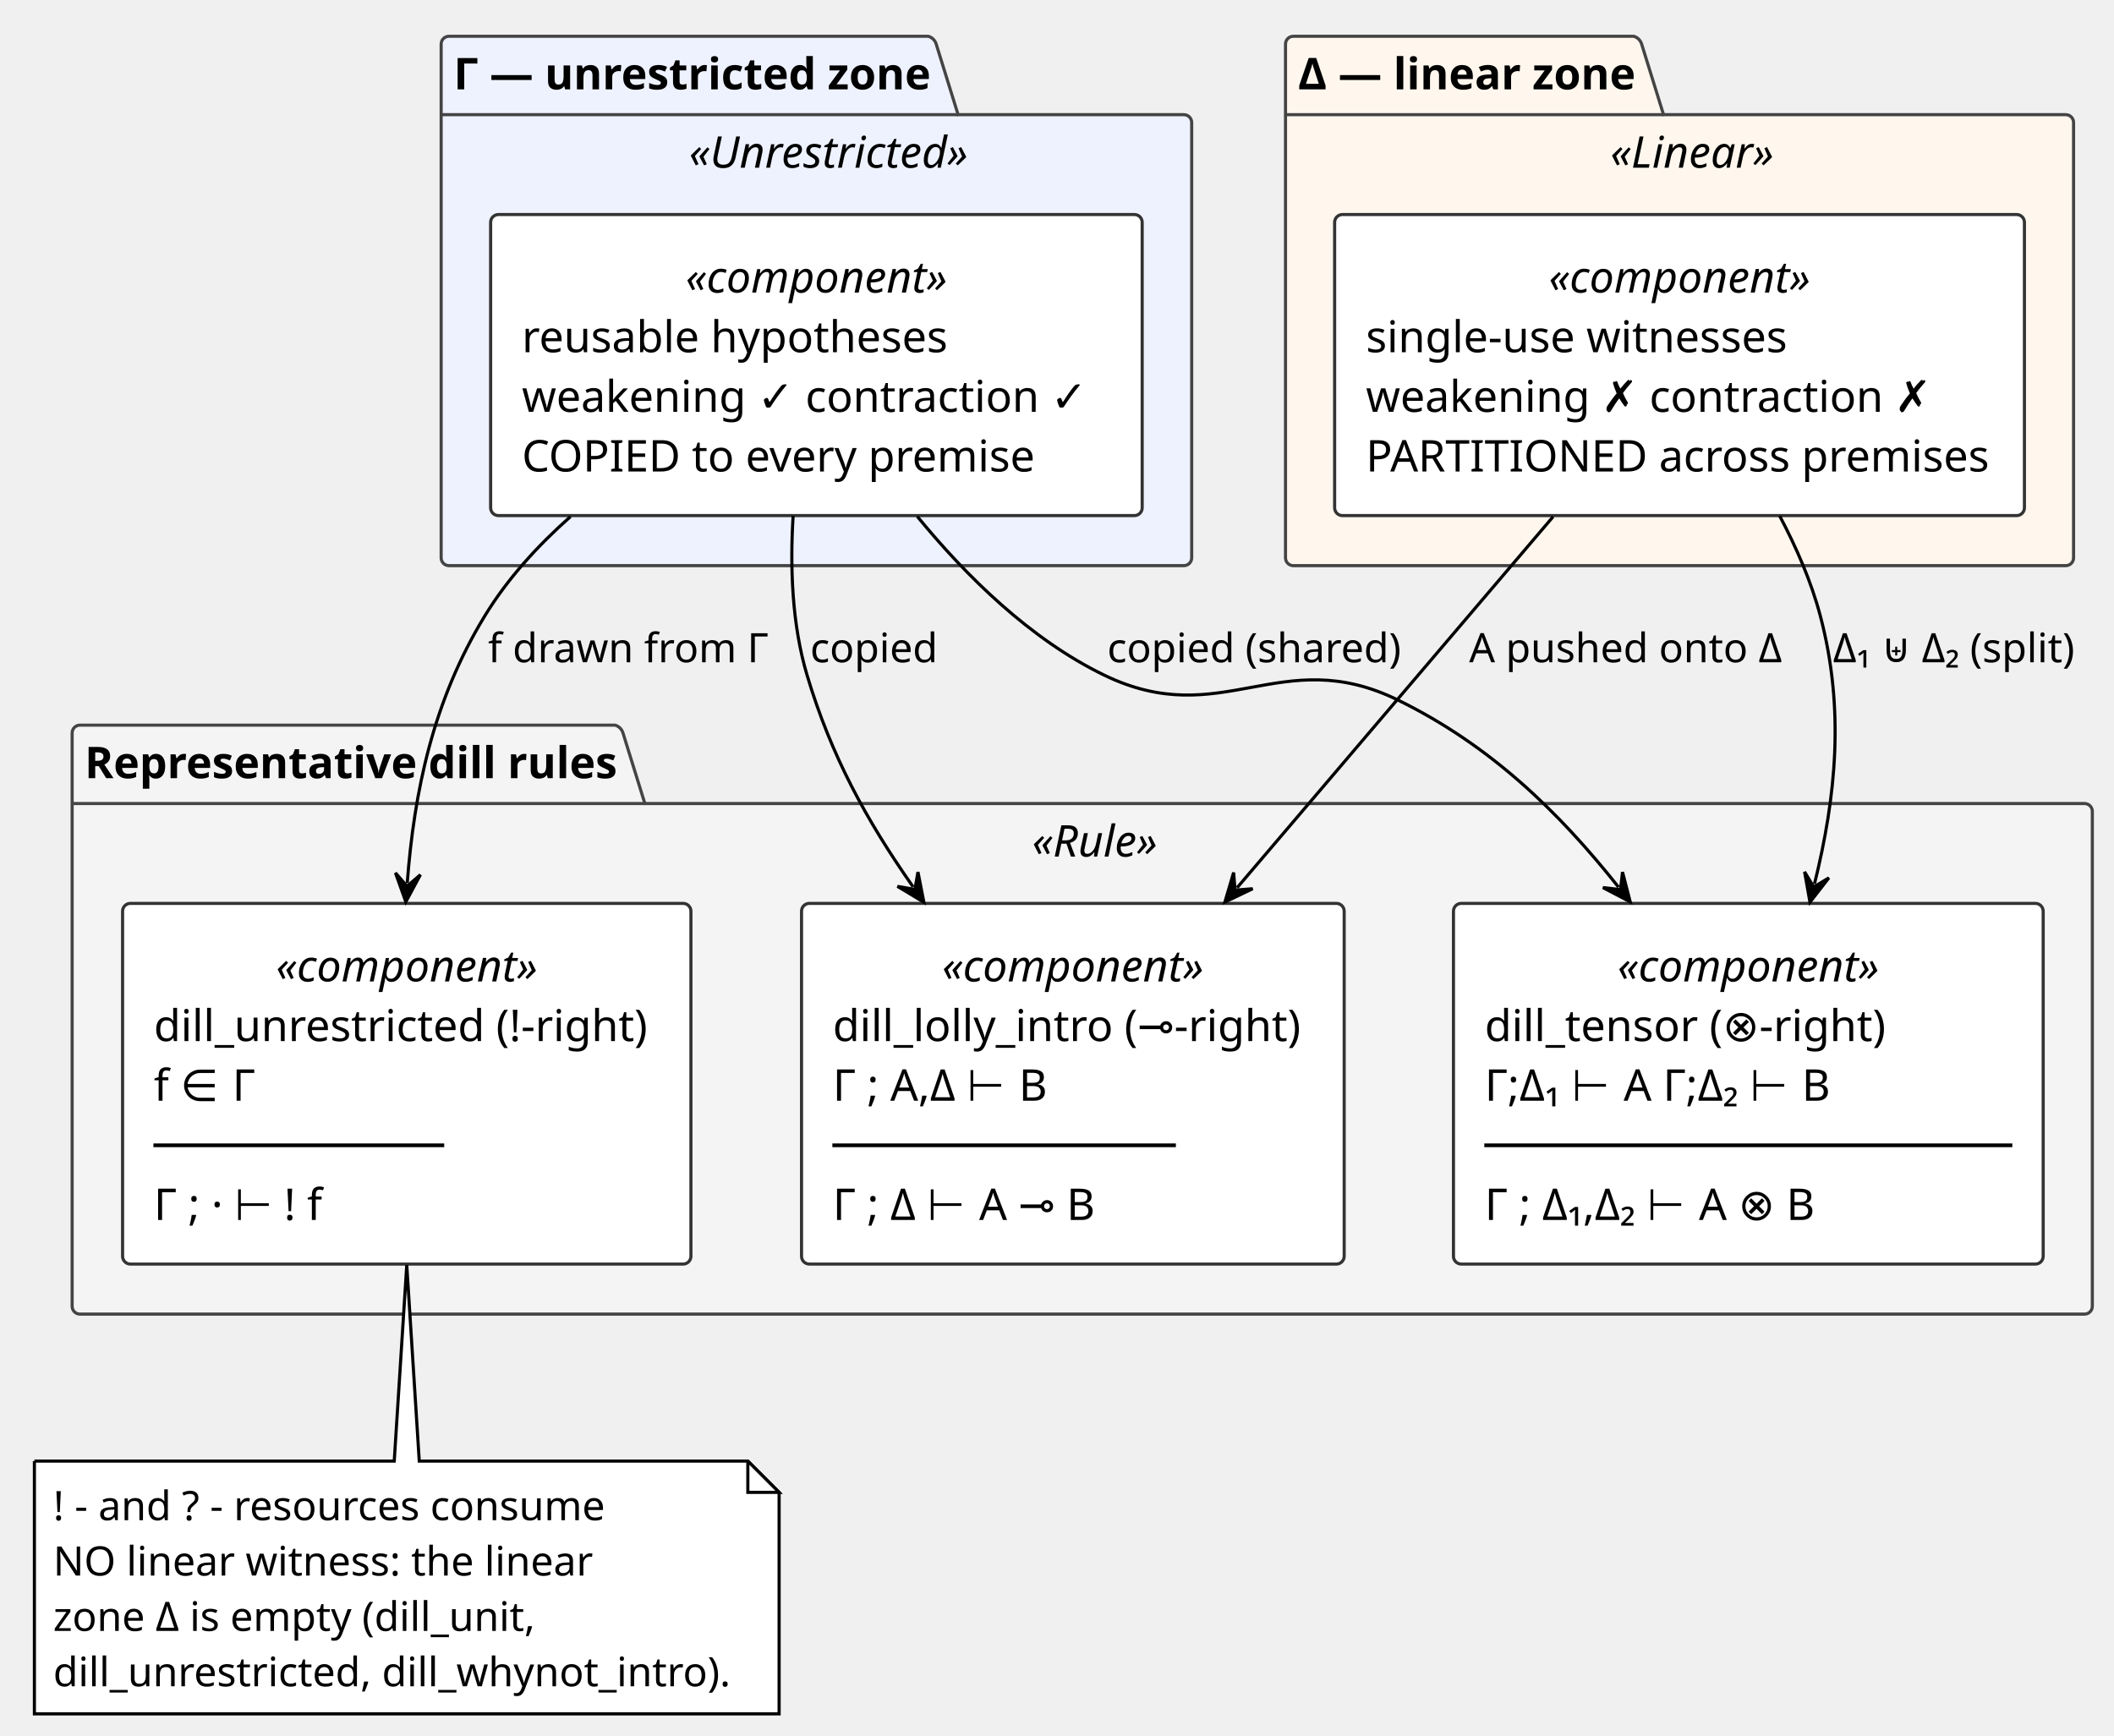
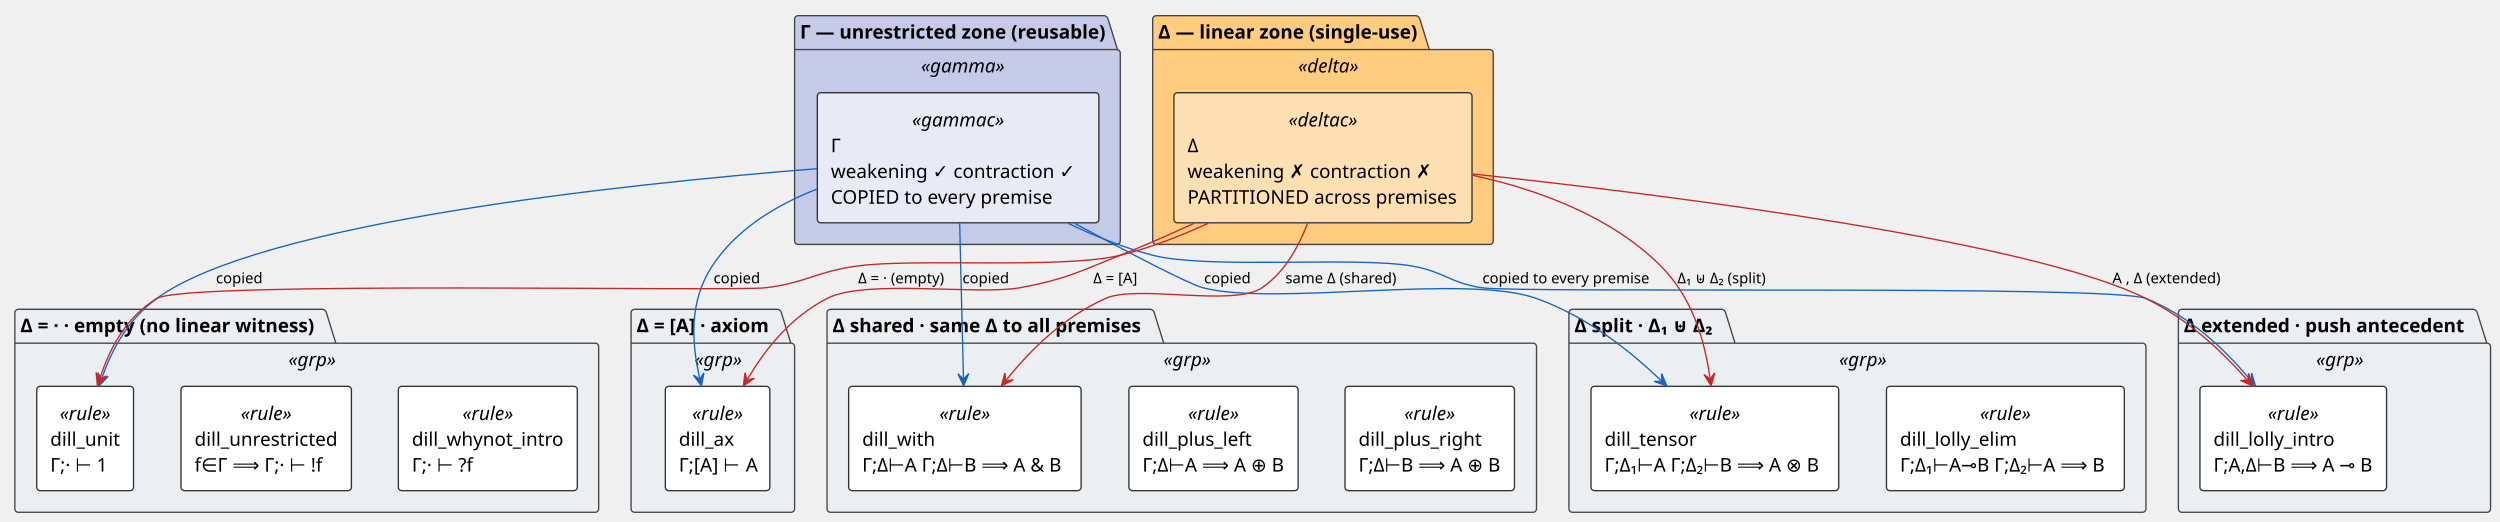
- <svg xmlns="http://www.w3.org/2000/svg" contentStyleType="text/css" data-diagram-type="DESCRIPTION" height="555px" preserveAspectRatio="none" style="width:676px;height:555px;background:#FFFFFF;" version="1.1" viewBox="0 0 676 555" width="676px" zoomAndPan="magnify">
+ <svg xmlns="http://www.w3.org/2000/svg" contentStyleType="text/css" data-diagram-type="DESCRIPTION" height="386px" preserveAspectRatio="none" style="width:1850px;height:386px;background:#FFFFFF;" version="1.1" viewBox="0 0 1850 386" width="1850px" zoomAndPan="magnify">
  <defs />
  <g>
-     <g class="cluster" data-qualified-name=". . unrestricted zone" data-source-line="24" id="ent0002">
-       <path d="M143.57,11.602 L296.875,11.602 A3.75,3.75 0 0 1 299.375,14.102 L306.375,36.67 L378.57,36.67 A2.5,2.5 0 0 1 381.07,39.17 L381.07,178.382 A2.5,2.5 0 0 1 378.57,180.882 L143.57,180.882 A2.5,2.5 0 0 1 141.07,178.382 L141.07,14.102 A2.5,2.5 0 0 1 143.57,11.602" fill="#EEF2FF" style="stroke:#444444;stroke-width:1;" />
-       <line style="stroke:#444444;stroke-width:1;" x1="141.07" x2="306.375" y1="36.67" y2="36.67" />
-       <text fill="#000000" font-family="Verdana" font-size="14" font-weight="bold" lengthAdjust="spacing" textLength="152.305" x="145.07" y="28.568">Γ — unrestricted zone</text>
-       <text fill="#000000" font-family="Verdana" font-size="14" font-style="italic" lengthAdjust="spacing" textLength="89.46" x="220.34" y="53.636">«Unrestricted»</text>
+     <g class="cluster" data-qualified-name=". . unrestricted zone .reusable." data-source-line="29" id="ent0002">
+       <path d="M590.5,11.602 L817.445,11.602 A3.75,3.75 0 0 1 819.945,14.102 L826.945,36.67 L826.5,36.67 A2.5,2.5 0 0 1 829,39.17 L829,178.382 A2.5,2.5 0 0 1 826.5,180.882 L590.5,180.882 A2.5,2.5 0 0 1 588,178.382 L588,14.102 A2.5,2.5 0 0 1 590.5,11.602" fill="#C5CAE9" style="stroke:#444444;stroke-width:1;" />
+       <line style="stroke:#444444;stroke-width:1;" x1="588" x2="826.945" y1="36.67" y2="36.67" />
+       <text fill="#000000" font-family="Verdana" font-size="14" font-weight="bold" lengthAdjust="spacing" textLength="225.945" x="592" y="28.568">Γ — unrestricted zone (reusable)</text>
+       <text fill="#000000" font-family="Verdana" font-size="14" font-style="italic" lengthAdjust="spacing" textLength="61.866" x="681.567" y="53.636">«gamma»</text>
    </g>
-     <g class="cluster" data-qualified-name=". . linear zone" data-source-line="28" id="ent0004">
-       <path d="M413.57,11.602 L522.454,11.602 A3.75,3.75 0 0 1 524.954,14.102 L531.954,36.67 L660.57,36.67 A2.5,2.5 0 0 1 663.07,39.17 L663.07,178.382 A2.5,2.5 0 0 1 660.57,180.882 L413.57,180.882 A2.5,2.5 0 0 1 411.07,178.382 L411.07,14.102 A2.5,2.5 0 0 1 413.57,11.602" fill="#FFF7EE" style="stroke:#444444;stroke-width:1;" />
-       <line style="stroke:#444444;stroke-width:1;" x1="411.07" x2="531.954" y1="36.67" y2="36.67" />
-       <text fill="#000000" font-family="Verdana" font-size="14" font-weight="bold" lengthAdjust="spacing" textLength="107.884" x="415.07" y="28.568">Δ — linear zone</text>
-       <text fill="#000000" font-family="Verdana" font-size="14" font-style="italic" lengthAdjust="spacing" textLength="52.276" x="514.932" y="53.636">«Linear»</text>
+     <g class="cluster" data-qualified-name=". . linear zone .single-use." data-source-line="32" id="ent0004">
+       <path d="M855.5,11.602 L1048.173,11.602 A3.75,3.75 0 0 1 1050.673,14.102 L1057.673,36.67 L1102.5,36.67 A2.5,2.5 0 0 1 1105,39.17 L1105,178.382 A2.5,2.5 0 0 1 1102.5,180.882 L855.5,180.882 A2.5,2.5 0 0 1 853,178.382 L853,14.102 A2.5,2.5 0 0 1 855.5,11.602" fill="#FFCC80" style="stroke:#444444;stroke-width:1;" />
+       <line style="stroke:#444444;stroke-width:1;" x1="853" x2="1057.673" y1="36.67" y2="36.67" />
+       <text fill="#000000" font-family="Verdana" font-size="14" font-weight="bold" lengthAdjust="spacing" textLength="191.673" x="857" y="28.568">Δ — linear zone (single-use)</text>
+       <text fill="#000000" font-family="Verdana" font-size="14" font-style="italic" lengthAdjust="spacing" textLength="44.66" x="960.67" y="53.636">«delta»</text>
    </g>
-     <g class="cluster" data-qualified-name="Representative dill rules" data-source-line="32" id="ent0006">
-       <path d="M25.57,231.882 L196.711,231.882 A3.75,3.75 0 0 1 199.211,234.382 L206.211,256.95 L666.57,256.95 A2.5,2.5 0 0 1 669.07,259.45 L669.07,417.722 A2.5,2.5 0 0 1 666.57,420.222 L25.57,420.222 A2.5,2.5 0 0 1 23.07,417.722 L23.07,234.382 A2.5,2.5 0 0 1 25.57,231.882" fill="#F4F4F4" style="stroke:#444444;stroke-width:1;" />
-       <line style="stroke:#444444;stroke-width:1;" x1="23.07" x2="206.211" y1="256.95" y2="256.95" />
-       <text fill="#000000" font-family="Verdana" font-size="14" font-weight="bold" lengthAdjust="spacing" textLength="170.141" x="27.07" y="248.848">Representative dill rules</text>
-       <text fill="#000000" font-family="Verdana" font-size="14" font-style="italic" lengthAdjust="spacing" textLength="40.082" x="330.029" y="273.916">«Rule»</text>
+     <g class="cluster" data-qualified-name=". . .A.  .  axiom" data-source-line="36" id="ent0006">
+       <path d="M469.5,228.882 L575.696,228.882 A3.75,3.75 0 0 1 578.196,231.382 L585.196,253.95 L585.5,253.95 A2.5,2.5 0 0 1 588,256.45 L588,376.582 A2.5,2.5 0 0 1 585.5,379.082 L469.5,379.082 A2.5,2.5 0 0 1 467,376.582 L467,231.382 A2.5,2.5 0 0 1 469.5,228.882" fill="#ECEFF1" style="stroke:#444444;stroke-width:1;" />
+       <line style="stroke:#444444;stroke-width:1;" x1="467" x2="585.196" y1="253.95" y2="253.95" />
+       <text fill="#000000" font-family="Verdana" font-size="14" font-weight="bold" lengthAdjust="spacing" textLength="105.196" x="471" y="245.848">Δ = [A]  ·  axiom</text>
+       <text fill="#000000" font-family="Verdana" font-size="14" font-style="italic" lengthAdjust="spacing" textLength="35.14" x="513.93" y="270.916">«grp»</text>
    </g>
-     <g class="entity" data-qualified-name=". . unrestricted zone.GAMMA" data-source-line="25" id="ent0003">
-       <rect fill="#FFFFFF" height="96.272" rx="2.5" ry="2.5" style="stroke:#333333;stroke-width:1;" width="208.352" x="156.89" y="68.602" />
-       <text fill="#000000" font-family="Verdana" font-size="14" font-style="italic" lengthAdjust="spacing" textLength="83.664" x="219.234" y="93.568">«component»</text>
-       <text fill="#000000" font-family="Verdana" font-size="14" lengthAdjust="spacing" textLength="136.429" x="166.89" y="112.636">reusable hypotheses</text>
-       <text fill="#000000" font-family="Verdana" font-size="14" lengthAdjust="spacing" textLength="188.352" x="166.89" y="131.704">weakening ✓   contraction ✓</text>
-       <text fill="#000000" font-family="Verdana" font-size="14" lengthAdjust="spacing" textLength="164.863" x="166.89" y="150.772">COPIED to every premise</text>
+     <g class="cluster" data-qualified-name=". . .  .  empty .no linear witness." data-source-line="39" id="ent0008">
+       <path d="M13.5,228.882 L239.017,228.882 A3.75,3.75 0 0 1 241.517,231.382 L248.517,253.95 L440.5,253.95 A2.5,2.5 0 0 1 443,256.45 L443,376.582 A2.5,2.5 0 0 1 440.5,379.082 L13.5,379.082 A2.5,2.5 0 0 1 11,376.582 L11,231.382 A2.5,2.5 0 0 1 13.5,228.882" fill="#ECEFF1" style="stroke:#444444;stroke-width:1;" />
+       <line style="stroke:#444444;stroke-width:1;" x1="11" x2="248.517" y1="253.95" y2="253.95" />
+       <text fill="#000000" font-family="Verdana" font-size="14" font-weight="bold" lengthAdjust="spacing" textLength="224.517" x="15" y="245.848">Δ = ·  ·  empty (no linear witness)</text>
+       <text fill="#000000" font-family="Verdana" font-size="14" font-style="italic" lengthAdjust="spacing" textLength="35.14" x="213.43" y="270.916">«grp»</text>
    </g>
-     <g class="entity" data-qualified-name=". . linear zone.DELTA" data-source-line="29" id="ent0005">
-       <rect fill="#FFFFFF" height="96.272" rx="2.5" ry="2.5" style="stroke:#333333;stroke-width:1;" width="220.577" x="426.78" y="68.602" />
-       <text fill="#000000" font-family="Verdana" font-size="14" font-style="italic" lengthAdjust="spacing" textLength="83.664" x="495.237" y="93.568">«component»</text>
-       <text fill="#000000" font-family="Verdana" font-size="14" lengthAdjust="spacing" textLength="134.721" x="436.78" y="112.636">single-use witnesses</text>
-       <text fill="#000000" font-family="Verdana" font-size="14" lengthAdjust="spacing" textLength="188.352" x="436.78" y="131.704">weakening ✗   contraction ✗</text>
-       <text fill="#000000" font-family="Verdana" font-size="14" lengthAdjust="spacing" textLength="200.577" x="436.78" y="150.772">PARTITIONED across premises</text>
+     <g class="cluster" data-qualified-name=". split  .  .. . .." data-source-line="44" id="ent0012">
+       <path d="M1163.5,228.882 L1274.414,228.882 A3.75,3.75 0 0 1 1276.914,231.382 L1283.914,253.95 L1585.5,253.95 A2.5,2.5 0 0 1 1588,256.45 L1588,376.582 A2.5,2.5 0 0 1 1585.5,379.082 L1163.5,379.082 A2.5,2.5 0 0 1 1161,376.582 L1161,231.382 A2.5,2.5 0 0 1 1163.5,228.882" fill="#ECEFF1" style="stroke:#444444;stroke-width:1;" />
+       <line style="stroke:#444444;stroke-width:1;" x1="1161" x2="1283.914" y1="253.95" y2="253.95" />
+       <text fill="#000000" font-family="Verdana" font-size="14" font-weight="bold" lengthAdjust="spacing" textLength="109.914" x="1165" y="245.848">Δ split  ·  Δ₁ ⊎ Δ₂</text>
+       <text fill="#000000" font-family="Verdana" font-size="14" font-style="italic" lengthAdjust="spacing" textLength="35.14" x="1360.93" y="270.916">«grp»</text>
    </g>
-     <g class="entity" data-qualified-name="Representative dill rules.TENSOR" data-source-line="33" id="ent0007">
-       <rect fill="#FFFFFF" height="115.34" rx="2.5" ry="2.5" style="stroke:#333333;stroke-width:1;" width="188.574" x="464.78" y="288.882" />
-       <text fill="#000000" font-family="Verdana" font-size="14" font-style="italic" lengthAdjust="spacing" textLength="83.664" x="517.235" y="313.848">«component»</text>
-       <text fill="#000000" font-family="Verdana" font-size="14" lengthAdjust="spacing" textLength="131.85" x="474.78" y="332.916">dill_tensor  (⊗-right)</text>
-       <text fill="#000000" font-family="Verdana" font-size="14" lengthAdjust="spacing" textLength="120.724" x="474.78" y="351.984">Γ;Δ₁ ⊢ A    Γ;Δ₂ ⊢ B</text>
-       <text fill="#000000" font-family="Verdana" font-size="14" lengthAdjust="spacing" textLength="168.574" x="474.78" y="371.052">────────────────────</text>
-       <text fill="#000000" font-family="Verdana" font-size="14" lengthAdjust="spacing" textLength="105.993" x="474.78" y="390.12">Γ ; Δ₁,Δ₂ ⊢ A ⊗ B</text>
+     <g class="cluster" data-qualified-name=". shared  .  same . to all premises" data-source-line="48" id="ent0015">
+       <path d="M614.5,228.882 L851.651,228.882 A3.75,3.75 0 0 1 854.151,231.382 L861.151,253.95 L1134.5,253.95 A2.5,2.5 0 0 1 1137,256.45 L1137,376.582 A2.5,2.5 0 0 1 1134.5,379.082 L614.5,379.082 A2.5,2.5 0 0 1 612,376.582 L612,231.382 A2.5,2.5 0 0 1 614.5,228.882" fill="#ECEFF1" style="stroke:#444444;stroke-width:1;" />
+       <line style="stroke:#444444;stroke-width:1;" x1="612" x2="861.151" y1="253.95" y2="253.95" />
+       <text fill="#000000" font-family="Verdana" font-size="14" font-weight="bold" lengthAdjust="spacing" textLength="236.151" x="616" y="245.848">Δ shared  ·  same Δ to all premises</text>
+       <text fill="#000000" font-family="Verdana" font-size="14" font-style="italic" lengthAdjust="spacing" textLength="35.14" x="860.93" y="270.916">«grp»</text>
    </g>
-     <g class="entity" data-qualified-name="Representative dill rules.LOLLY" data-source-line="34" id="ent0008">
-       <rect fill="#FFFFFF" height="115.34" rx="2.5" ry="2.5" style="stroke:#333333;stroke-width:1;" width="173.522" x="256.31" y="288.882" />
-       <text fill="#000000" font-family="Verdana" font-size="14" font-style="italic" lengthAdjust="spacing" textLength="83.664" x="301.239" y="313.848">«component»</text>
-       <text fill="#000000" font-family="Verdana" font-size="14" lengthAdjust="spacing" textLength="153.522" x="266.31" y="332.916">dill_lolly_intro  (⊸-right)</text>
-       <text fill="#000000" font-family="Verdana" font-size="14" lengthAdjust="spacing" textLength="68.237" x="266.31" y="351.984">Γ ; A,Δ ⊢ B</text>
-       <text fill="#000000" font-family="Verdana" font-size="14" lengthAdjust="spacing" textLength="109.573" x="266.31" y="371.052">─────────────</text>
-       <text fill="#000000" font-family="Verdana" font-size="14" lengthAdjust="spacing" textLength="83.496" x="266.31" y="390.12">Γ ; Δ ⊢ A ⊸ B</text>
+     <g class="cluster" data-qualified-name=". extended  .  push antecedent" data-source-line="53" id="ent0019">
+       <path d="M1614.5,228.882 L1830.665,228.882 A3.75,3.75 0 0 1 1833.165,231.382 L1840.165,253.95 L1840.5,253.95 A2.5,2.5 0 0 1 1843,256.45 L1843,376.582 A2.5,2.5 0 0 1 1840.5,379.082 L1614.5,379.082 A2.5,2.5 0 0 1 1612,376.582 L1612,231.382 A2.5,2.5 0 0 1 1614.5,228.882" fill="#ECEFF1" style="stroke:#444444;stroke-width:1;" />
+       <line style="stroke:#444444;stroke-width:1;" x1="1612" x2="1840.165" y1="253.95" y2="253.95" />
+       <text fill="#000000" font-family="Verdana" font-size="14" font-weight="bold" lengthAdjust="spacing" textLength="215.165" x="1616" y="245.848">Δ extended  ·  push antecedent</text>
+       <text fill="#000000" font-family="Verdana" font-size="14" font-style="italic" lengthAdjust="spacing" textLength="35.14" x="1713.93" y="270.916">«grp»</text>
    </g>
-     <g class="entity" data-qualified-name="Representative dill rules.BANG" data-source-line="35" id="ent0009">
-       <rect fill="#FFFFFF" height="115.34" rx="2.5" ry="2.5" style="stroke:#333333;stroke-width:1;" width="181.741" x="39.2" y="288.882" />
-       <text fill="#000000" font-family="Verdana" font-size="14" font-style="italic" lengthAdjust="spacing" textLength="83.664" x="88.239" y="313.848">«component»</text>
-       <text fill="#000000" font-family="Verdana" font-size="14" lengthAdjust="spacing" textLength="161.741" x="49.2" y="332.916">dill_unrestricted  (!-right)</text>
-       <text fill="#000000" font-family="Verdana" font-size="14" lengthAdjust="spacing" textLength="31.277" x="49.2" y="351.984">f ∈ Γ</text>
-       <text fill="#000000" font-family="Verdana" font-size="14" lengthAdjust="spacing" textLength="92.716" x="49.2" y="371.052">───────────</text>
-       <text fill="#000000" font-family="Verdana" font-size="14" lengthAdjust="spacing" textLength="53.467" x="49.2" y="390.12">Γ ; · ⊢ ! f</text>
+     <g class="entity" data-qualified-name=". . unrestricted zone .reusable..GAMMA" data-source-line="30" id="ent0003">
+       <rect fill="#E8EAF6" height="96.272" rx="2.5" ry="2.5" style="stroke:#333333;stroke-width:1;" width="208.352" x="604.82" y="68.602" />
+       <text fill="#000000" font-family="Verdana" font-size="14" font-style="italic" lengthAdjust="spacing" textLength="68.208" x="674.892" y="93.568">«gammac»</text>
+       <text fill="#000000" font-family="Verdana" font-size="14" lengthAdjust="spacing" textLength="6.986" x="614.82" y="112.636">Γ</text>
+       <text fill="#000000" font-family="Verdana" font-size="14" lengthAdjust="spacing" textLength="188.352" x="614.82" y="131.704">weakening ✓   contraction ✓</text>
+       <text fill="#000000" font-family="Verdana" font-size="14" lengthAdjust="spacing" textLength="164.863" x="614.82" y="150.772">COPIED to every premise</text>
    </g>
-     <g class="entity" data-qualified-name="GMN15" data-source-line="44" id="ent0016">
-       <path d="M11,467.222 L11,548.046 A0,0 0 0 0 11,548.046 L249.139,548.046 A0,0 0 0 0 249.139,548.046 L249.139,477.222 L239.139,467.222 L134.07,467.222 L130.07,404.532 L126.07,467.222 L11,467.222 A0,0 0 0 0 11,467.222" fill="#FFFFFF" style="stroke:#000000;stroke-width:1;" />
-       <path d="M239.139,467.222 L239.139,477.222 L249.139,477.222 L239.139,467.222" fill="#FFFFFF" style="stroke:#000000;stroke-width:1;" />
-       <text fill="#000000" font-family="Verdana" font-size="13" lengthAdjust="spacing" textLength="176.995" x="17" y="486.119">! - and ? - resources consume</text>
-       <text fill="#000000" font-family="Verdana" font-size="13" lengthAdjust="spacing" textLength="172.653" x="17" y="503.825">NO linear witness: the linear</text>
-       <text fill="#000000" font-family="Verdana" font-size="13" lengthAdjust="spacing" textLength="154.882" x="17" y="521.531">zone Δ is empty (dill_unit,</text>
-       <text fill="#000000" font-family="Verdana" font-size="13" lengthAdjust="spacing" textLength="217.139" x="17" y="539.237">dill_unrestricted, dill_whynot_intro).</text>
+     <g class="entity" data-qualified-name=". . linear zone .single-use..DELTA" data-source-line="33" id="ent0005">
+       <rect fill="#FFE0B2" height="96.272" rx="2.5" ry="2.5" style="stroke:#333333;stroke-width:1;" width="220.577" x="868.71" y="68.602" />
+       <text fill="#000000" font-family="Verdana" font-size="14" font-style="italic" lengthAdjust="spacing" textLength="51.002" x="953.498" y="93.568">«deltac»</text>
+       <text fill="#000000" font-family="Verdana" font-size="14" lengthAdjust="spacing" textLength="8.946" x="878.71" y="112.636">Δ</text>
+       <text fill="#000000" font-family="Verdana" font-size="14" lengthAdjust="spacing" textLength="188.352" x="878.71" y="131.704">weakening ✗   contraction ✗</text>
+       <text fill="#000000" font-family="Verdana" font-size="14" lengthAdjust="spacing" textLength="200.577" x="878.71" y="150.772">PARTITIONED across premises</text>
    </g>
-     <g class="link" data-entity-1="ent0003" data-entity-2="ent0007" data-link-type="dependency" data-source-line="38" id="lnk10">
-       <path d="M293.31,165.132 C308.98,184.262 329.53,204.472 353.07,215.882 C390.8,234.162 409.42,205.422 447.07,223.882 C476.59,238.352 498.38,259.512 517.57,283.692" fill="none" id="GAMMA-to-TENSOR" style="stroke:#000000;stroke-width:1;" />
-       <polygon fill="#000000" points="521.3,288.392,518.838,278.856,518.192,284.476,512.572,283.829,521.3,288.392" style="stroke:#000000;stroke-width:1;" />
-       <text fill="#000000" font-family="Verdana" font-size="13" lengthAdjust="spacing" textLength="94.211" x="354.07" y="211.779">copied (shared)</text>
+     <g class="entity" data-qualified-name=". . .A.  .  axiom.AX" data-source-line="37" id="ent0007">
+       <rect fill="#FFFFFF" height="77.204" rx="2.5" ry="2.5" style="stroke:#333333;stroke-width:1;" width="77.317" x="492.34" y="285.882" />
+       <text fill="#000000" font-family="Verdana" font-size="14" font-style="italic" lengthAdjust="spacing" textLength="37.632" x="512.183" y="310.848">«rule»</text>
+       <text fill="#000000" font-family="Verdana" font-size="14" lengthAdjust="spacing" textLength="40.922" x="502.34" y="329.916">dill_ax</text>
+       <text fill="#000000" font-family="Verdana" font-size="14" lengthAdjust="spacing" textLength="57.317" x="502.34" y="348.984">Γ;[A] ⊢ A</text>
    </g>
-     <g class="link" data-entity-1="ent0005" data-entity-2="ent0007" data-link-type="dependency" data-source-line="39" id="lnk11">
-       <path d="M569.11,165.002 C574.46,175.112 579.2,186.032 582.07,196.882 C589.95,226.672 587.12,254.768 580.221,282.668" fill="none" id="DELTA-to-TENSOR" style="stroke:#000000;stroke-width:1;" />
-       <polygon fill="#000000" points="578.78,288.492,584.824,280.716,579.98,283.638,577.058,278.795,578.78,288.492" style="stroke:#000000;stroke-width:1;" />
-       <text fill="#000000" font-family="Verdana" font-size="13" lengthAdjust="spacing" textLength="78.792" x="586.12" y="211.779">Δ₁ ⊎ Δ₂ (split)</text>
+     <g class="entity" data-qualified-name=". . .  .  empty .no linear witness..UNIT" data-source-line="40" id="ent0009">
+       <rect fill="#FFFFFF" height="77.204" rx="2.5" ry="2.5" style="stroke:#333333;stroke-width:1;" width="71.632" x="27.18" y="285.882" />
+       <text fill="#000000" font-family="Verdana" font-size="14" font-style="italic" lengthAdjust="spacing" textLength="37.632" x="44.18" y="310.848">«rule»</text>
+       <text fill="#000000" font-family="Verdana" font-size="14" lengthAdjust="spacing" textLength="51.632" x="37.18" y="329.916">dill_unit</text>
+       <text fill="#000000" font-family="Verdana" font-size="14" lengthAdjust="spacing" textLength="41.973" x="37.18" y="348.984">Γ;· ⊢ 1</text>
    </g>
-     <g class="link" data-entity-1="ent0003" data-entity-2="ent0008" data-link-type="dependency" data-source-line="40" id="lnk12">
-       <path d="M253.62,164.952 C252.6,181.372 253.24,199.712 258.07,215.882 C265.77,241.672 276.976,262.189 291.986,283.599" fill="none" id="GAMMA-to-LOLLY" style="stroke:#000000;stroke-width:1;" />
-       <polygon fill="#000000" points="295.43,288.512,293.539,278.846,292.56,284.418,286.988,283.439,295.43,288.512" style="stroke:#000000;stroke-width:1;" />
-       <text fill="#000000" font-family="Verdana" font-size="13" lengthAdjust="spacing" textLength="40.781" x="259.07" y="211.779">copied</text>
+     <g class="entity" data-qualified-name=". . .  .  empty .no linear witness..UNR" data-source-line="41" id="ent0010">
+       <rect fill="#FFFFFF" height="77.204" rx="2.5" ry="2.5" style="stroke:#333333;stroke-width:1;" width="126.078" x="133.96" y="285.882" />
+       <text fill="#000000" font-family="Verdana" font-size="14" font-style="italic" lengthAdjust="spacing" textLength="37.632" x="178.183" y="310.848">«rule»</text>
+       <text fill="#000000" font-family="Verdana" font-size="14" lengthAdjust="spacing" textLength="106.078" x="143.96" y="329.916">dill_unrestricted</text>
+       <text fill="#000000" font-family="Verdana" font-size="14" lengthAdjust="spacing" textLength="93.895" x="143.96" y="348.984">f∈Γ ⟹ Γ;· ⊢ !f</text>
    </g>
-     <g class="link" data-entity-1="ent0005" data-entity-2="ent0008" data-link-type="dependency" data-source-line="41" id="lnk13">
-       <path d="M496.64,165.222 C466.1,201.082 427.95,245.874 395.58,283.884" fill="none" id="DELTA-to-LOLLY" style="stroke:#000000;stroke-width:1;" />
-       <polygon fill="#000000" points="391.69,288.452,400.571,284.193,394.932,284.645,394.48,279.007,391.69,288.452" style="stroke:#000000;stroke-width:1;" />
-       <text fill="#000000" font-family="Verdana" font-size="13" lengthAdjust="spacing" textLength="100.828" x="469.78" y="211.779">A pushed onto Δ</text>
+     <g class="entity" data-qualified-name=". . .  .  empty .no linear witness..WN" data-source-line="42" id="ent0011">
+       <rect fill="#FFFFFF" height="77.204" rx="2.5" ry="2.5" style="stroke:#333333;stroke-width:1;" width="132.42" x="294.79" y="285.882" />
+       <text fill="#000000" font-family="Verdana" font-size="14" font-style="italic" lengthAdjust="spacing" textLength="37.632" x="342.184" y="310.848">«rule»</text>
+       <text fill="#000000" font-family="Verdana" font-size="14" lengthAdjust="spacing" textLength="112.42" x="304.79" y="329.916">dill_whynot_intro</text>
+       <text fill="#000000" font-family="Verdana" font-size="14" lengthAdjust="spacing" textLength="44.857" x="304.79" y="348.984">Γ;· ⊢ ?f</text>
    </g>
-     <g class="link" data-entity-1="ent0003" data-entity-2="ent0009" data-link-type="dependency" data-source-line="42" id="lnk14">
-       <path d="M182.43,165.192 C171.89,174.522 162.25,185.122 155.07,196.882 C138.43,224.132 132.433,253.189 130.222,282.409" fill="none" id="GAMMA-to-BANG" style="stroke:#000000;stroke-width:1;" />
-       <polygon fill="#000000" points="129.77,288.392,134.437,279.719,130.147,283.406,126.46,279.116,129.77,288.392" style="stroke:#000000;stroke-width:1;" />
-       <text fill="#000000" font-family="Verdana" font-size="13" lengthAdjust="spacing" textLength="89.869" x="156.07" y="211.779">f drawn from Γ</text>
+     <g class="entity" data-qualified-name=". split  .  .. . ...TEN" data-source-line="45" id="ent0013">
+       <rect fill="#FFFFFF" height="77.204" rx="2.5" ry="2.5" style="stroke:#333333;stroke-width:1;" width="183.291" x="1177.35" y="285.882" />
+       <text fill="#000000" font-family="Verdana" font-size="14" font-style="italic" lengthAdjust="spacing" textLength="37.632" x="1250.18" y="310.848">«rule»</text>
+       <text fill="#000000" font-family="Verdana" font-size="14" lengthAdjust="spacing" textLength="68.222" x="1187.35" y="329.916">dill_tensor</text>
+       <text fill="#000000" font-family="Verdana" font-size="14" lengthAdjust="spacing" textLength="163.291" x="1187.35" y="348.984">Γ;Δ₁⊢A  Γ;Δ₂⊢B ⟹ A ⊗ B</text>
+     </g>
+     <g class="entity" data-qualified-name=". split  .  .. . ...LE" data-source-line="46" id="ent0014">
+       <rect fill="#FFFFFF" height="77.204" rx="2.5" ry="2.5" style="stroke:#333333;stroke-width:1;" width="176.011" x="1395.99" y="285.882" />
+       <text fill="#000000" font-family="Verdana" font-size="14" font-style="italic" lengthAdjust="spacing" textLength="37.632" x="1465.18" y="310.848">«rule»</text>
+       <text fill="#000000" font-family="Verdana" font-size="14" lengthAdjust="spacing" textLength="86.534" x="1405.99" y="329.916">dill_lolly_elim</text>
+       <text fill="#000000" font-family="Verdana" font-size="14" lengthAdjust="spacing" textLength="156.011" x="1405.99" y="348.984">Γ;Δ₁⊢A⊸B  Γ;Δ₂⊢A ⟹ B</text>
+     </g>
+     <g class="entity" data-qualified-name=". shared  .  same . to all premises.WITH" data-source-line="49" id="ent0016">
+       <rect fill="#FFFFFF" height="77.204" rx="2.5" ry="2.5" style="stroke:#333333;stroke-width:1;" width="172.008" x="628" y="285.882" />
+       <text fill="#000000" font-family="Verdana" font-size="14" font-style="italic" lengthAdjust="spacing" textLength="37.632" x="695.188" y="310.848">«rule»</text>
+       <text fill="#000000" font-family="Verdana" font-size="14" lengthAdjust="spacing" textLength="53.984" x="638" y="329.916">dill_with</text>
+       <text fill="#000000" font-family="Verdana" font-size="14" lengthAdjust="spacing" textLength="152.008" x="638" y="348.984">Γ;Δ⊢A  Γ;Δ⊢B ⟹ A &amp; B</text>
+     </g>
+     <g class="entity" data-qualified-name=". shared  .  same . to all premises.PL" data-source-line="50" id="ent0017">
+       <rect fill="#FFFFFF" height="77.204" rx="2.5" ry="2.5" style="stroke:#333333;stroke-width:1;" width="125.232" x="835.38" y="285.882" />
+       <text fill="#000000" font-family="Verdana" font-size="14" font-style="italic" lengthAdjust="spacing" textLength="37.632" x="879.18" y="310.848">«rule»</text>
+       <text fill="#000000" font-family="Verdana" font-size="14" lengthAdjust="spacing" textLength="80.836" x="845.38" y="329.916">dill_plus_left</text>
+       <text fill="#000000" font-family="Verdana" font-size="14" lengthAdjust="spacing" textLength="105.232" x="845.38" y="348.984">Γ;Δ⊢A ⟹ A ⊕ B</text>
+     </g>
+     <g class="entity" data-qualified-name=". shared  .  same . to all premises.PR" data-source-line="51" id="ent0018">
+       <rect fill="#FFFFFF" height="77.204" rx="2.5" ry="2.5" style="stroke:#333333;stroke-width:1;" width="125.386" x="995.31" y="285.882" />
+       <text fill="#000000" font-family="Verdana" font-size="14" font-style="italic" lengthAdjust="spacing" textLength="37.632" x="1039.187" y="310.848">«rule»</text>
+       <text fill="#000000" font-family="Verdana" font-size="14" lengthAdjust="spacing" textLength="91.168" x="1005.31" y="329.916">dill_plus_right</text>
+       <text fill="#000000" font-family="Verdana" font-size="14" lengthAdjust="spacing" textLength="105.386" x="1005.31" y="348.984">Γ;Δ⊢B ⟹ A ⊕ B</text>
+     </g>
+     <g class="entity" data-qualified-name=". extended  .  push antecedent.LI" data-source-line="54" id="ent0020">
+       <rect fill="#FFFFFF" height="77.204" rx="2.5" ry="2.5" style="stroke:#333333;stroke-width:1;" width="138.084" x="1627.96" y="285.882" />
+       <text fill="#000000" font-family="Verdana" font-size="14" font-style="italic" lengthAdjust="spacing" textLength="37.632" x="1678.186" y="310.848">«rule»</text>
+       <text fill="#000000" font-family="Verdana" font-size="14" lengthAdjust="spacing" textLength="89.894" x="1637.96" y="329.916">dill_lolly_intro</text>
+       <text fill="#000000" font-family="Verdana" font-size="14" lengthAdjust="spacing" textLength="118.084" x="1637.96" y="348.984">Γ;A,Δ⊢B ⟹ A ⊸ B</text>
+     </g>
+     <g class="link" data-entity-1="ent0003" data-entity-2="ent0007" data-link-type="dependency" data-source-line="57" id="lnk21">
+       <path d="M604.41,139.982 C574.32,151.742 544.85,169.652 527,196.882 C510,222.812 511.62,252.729 517.69,279.639" fill="none" id="GAMMA-to-AX" style="stroke:#1565C0;stroke-width:1;" />
+       <polygon fill="#1565C0" points="519.01,285.492,520.932,275.832,517.91,280.615,513.128,277.593,519.01,285.492" style="stroke:#1565C0;stroke-width:1;" />
+       <text fill="#000000" font-family="Verdana" font-size="11" lengthAdjust="spacing" textLength="34.507" x="528" y="209.641">copied</text>
+     </g>
+     <g class="link" data-entity-1="ent0003" data-entity-2="ent0009" data-link-type="dependency" data-source-line="58" id="lnk22">
+       <path d="M604.53,124.802 C455.65,136.692 192.03,165.082 116,220.882 C94.66,236.532 83.268,257.675 75.268,279.955" fill="none" id="GAMMA-to-UNIT" style="stroke:#1565C0;stroke-width:1;" />
+       <polygon fill="#1565C0" points="73.24,285.602,80.046,278.483,74.93,280.896,72.517,275.78,73.24,285.602" style="stroke:#1565C0;stroke-width:1;" />
+       <text fill="#000000" font-family="Verdana" font-size="11" lengthAdjust="spacing" textLength="34.507" x="159.81" y="209.641">copied</text>
+     </g>
+     <g class="link" data-entity-1="ent0003" data-entity-2="ent0013" data-link-type="dependency" data-source-line="59" id="lnk23">
+       <path d="M795.25,165.302 C836.56,187.662 879.36,210.072 890,212.882 C943.1,226.902 1085.35,202.222 1137,220.882 C1173.99,234.232 1204.451,258.069 1229.031,281.429" fill="none" id="GAMMA-to-TEN" style="stroke:#1565C0;stroke-width:1;" />
+       <polygon fill="#1565C0" points="1233.38,285.562,1229.612,276.462,1229.756,282.118,1224.101,282.261,1233.38,285.562" style="stroke:#1565C0;stroke-width:1;" />
+       <text fill="#000000" font-family="Verdana" font-size="11" lengthAdjust="spacing" textLength="34.507" x="891" y="209.641">copied</text>
+     </g>
+     <g class="link" data-entity-1="ent0003" data-entity-2="ent0016" data-link-type="dependency" data-source-line="60" id="lnk24">
+       <path d="M710.15,165.202 C711.04,201.752 712.103,245.604 712.933,279.534" fill="none" id="GAMMA-to-WITH" style="stroke:#1565C0;stroke-width:1;" />
+       <polygon fill="#1565C0" points="713.08,285.532,716.859,276.437,712.958,280.534,708.861,276.632,713.08,285.532" style="stroke:#1565C0;stroke-width:1;" />
+       <text fill="#000000" font-family="Verdana" font-size="11" lengthAdjust="spacing" textLength="34.507" x="712.2" y="209.641">copied</text>
+     </g>
+     <g class="link" data-entity-1="ent0003" data-entity-2="ent0020" data-link-type="dependency" data-source-line="61" id="lnk25">
+       <path d="M790.48,165.282 C810.33,174.782 831.93,183.492 853,188.882 C894.37,199.452 1002.93,189.532 1045,196.882 C1068.4,200.962 1072.55,209.092 1096,212.882 C1122.99,217.242 1562.67,210.592 1588,220.882 C1620.63,234.122 1645.383,257.504 1665.103,280.904" fill="none" id="GAMMA-to-LI" style="stroke:#1565C0;stroke-width:1;" />
+       <polygon fill="#1565C0" points="1668.97,285.492,1666.229,276.032,1665.748,281.669,1660.111,281.188,1668.97,285.492" style="stroke:#1565C0;stroke-width:1;" />
+       <text fill="#000000" font-family="Verdana" font-size="11" lengthAdjust="spacing" textLength="123.969" x="1097" y="209.641">copied to every premise</text>
+     </g>
+     <g class="link" data-entity-1="ent0005" data-entity-2="ent0007" data-link-type="dependency" data-source-line="63" id="lnk26">
+       <path d="M883.39,165.342 C865.49,173.602 846.81,181.802 829,188.882 C796.87,201.642 788.99,206.522 755,212.882 C723.71,218.722 640.24,206.202 612,220.882 C584.91,234.952 567.017,257.417 553.197,280.447" fill="none" id="DELTA-to-AX" style="stroke:#C62828;stroke-width:1;" />
+       <polygon fill="#C62828" points="550.11,285.592,558.171,279.933,552.683,281.305,551.311,275.817,550.11,285.592" style="stroke:#C62828;stroke-width:1;" />
+       <text fill="#000000" font-family="Verdana" font-size="11" lengthAdjust="spacing" textLength="33.308" x="808.97" y="209.641">Δ = [A]</text>
+     </g>
+     <g class="link" data-entity-1="ent0005" data-entity-2="ent0009" data-link-type="dependency" data-source-line="64" id="lnk27">
+       <path d="M893.95,165.282 C873.28,174.782 850.83,183.492 829,188.882 C786.89,199.272 676.96,190.922 634,196.882 C603.67,201.082 597.37,209.032 567,212.882 C542.14,216.032 137.29,207.652 116,220.882 C93.18,235.052 81.626,256.809 73.986,279.749" fill="none" id="DELTA-to-UNIT" style="stroke:#C62828;stroke-width:1;" />
+       <polygon fill="#C62828" points="72.09,285.442,78.729,278.167,73.67,280.698,71.139,275.639,72.09,285.442" style="stroke:#C62828;stroke-width:1;" />
+       <text fill="#000000" font-family="Verdana" font-size="11" lengthAdjust="spacing" textLength="67.144" x="635" y="209.641">Δ = ·  (empty)</text>
+     </g>
+     <g class="link" data-entity-1="ent0005" data-entity-2="ent0013" data-link-type="dependency" data-source-line="65" id="lnk28">
+       <path d="M1089.61,129.682 C1138.02,140.202 1192.07,159.932 1229,196.882 C1252.46,220.352 1261.339,251.543 1265.349,279.533" fill="none" id="DELTA-to-TEN" style="stroke:#C62828;stroke-width:1;" />
+       <polygon fill="#C62828" points="1266.2,285.472,1268.883,275.996,1265.491,280.522,1260.964,277.13,1266.2,285.472" style="stroke:#C62828;stroke-width:1;" />
+       <text fill="#000000" font-family="Verdana" font-size="11" lengthAdjust="spacing" textLength="69.53" x="1241.26" y="209.641">Δ₁ ⊎ Δ₂  (split)</text>
+     </g>
+     <g class="link" data-entity-1="ent0005" data-entity-2="ent0016" data-link-type="dependency" data-source-line="66" id="lnk29">
+       <path d="M967.61,165.212 C960.85,183.082 950.3,201.752 934,212.882 C912.66,227.442 841.55,210.252 818,220.882 C786.9,234.902 763.555,257.856 744.815,280.906" fill="none" id="DELTA-to-WITH" style="stroke:#C62828;stroke-width:1;" />
+       <polygon fill="#C62828" points="741.03,285.562,749.811,281.102,744.184,281.682,743.604,276.055,741.03,285.562" style="stroke:#C62828;stroke-width:1;" />
+       <text fill="#000000" font-family="Verdana" font-size="11" lengthAdjust="spacing" textLength="85.887" x="951.17" y="209.641">same Δ  (shared)</text>
+     </g>
+     <g class="link" data-entity-1="ent0005" data-entity-2="ent0020" data-link-type="dependency" data-source-line="67" id="lnk30">
+       <path d="M1089.72,128.732 C1240.76,145.032 1502.42,178.322 1588,220.882 C1618.83,236.212 1642.963,258.679 1662.912,281.109" fill="none" id="DELTA-to-LI" style="stroke:#C62828;stroke-width:1;" />
+       <polygon fill="#C62828" points="1666.9,285.592,1663.908,276.209,1663.577,281.856,1657.93,281.526,1666.9,285.592" style="stroke:#C62828;stroke-width:1;" />
+       <text fill="#000000" font-family="Verdana" font-size="11" lengthAdjust="spacing" textLength="83.775" x="1563.14" y="209.641">A , Δ  (extended)</text>
    </g>
  </g>
</svg>
